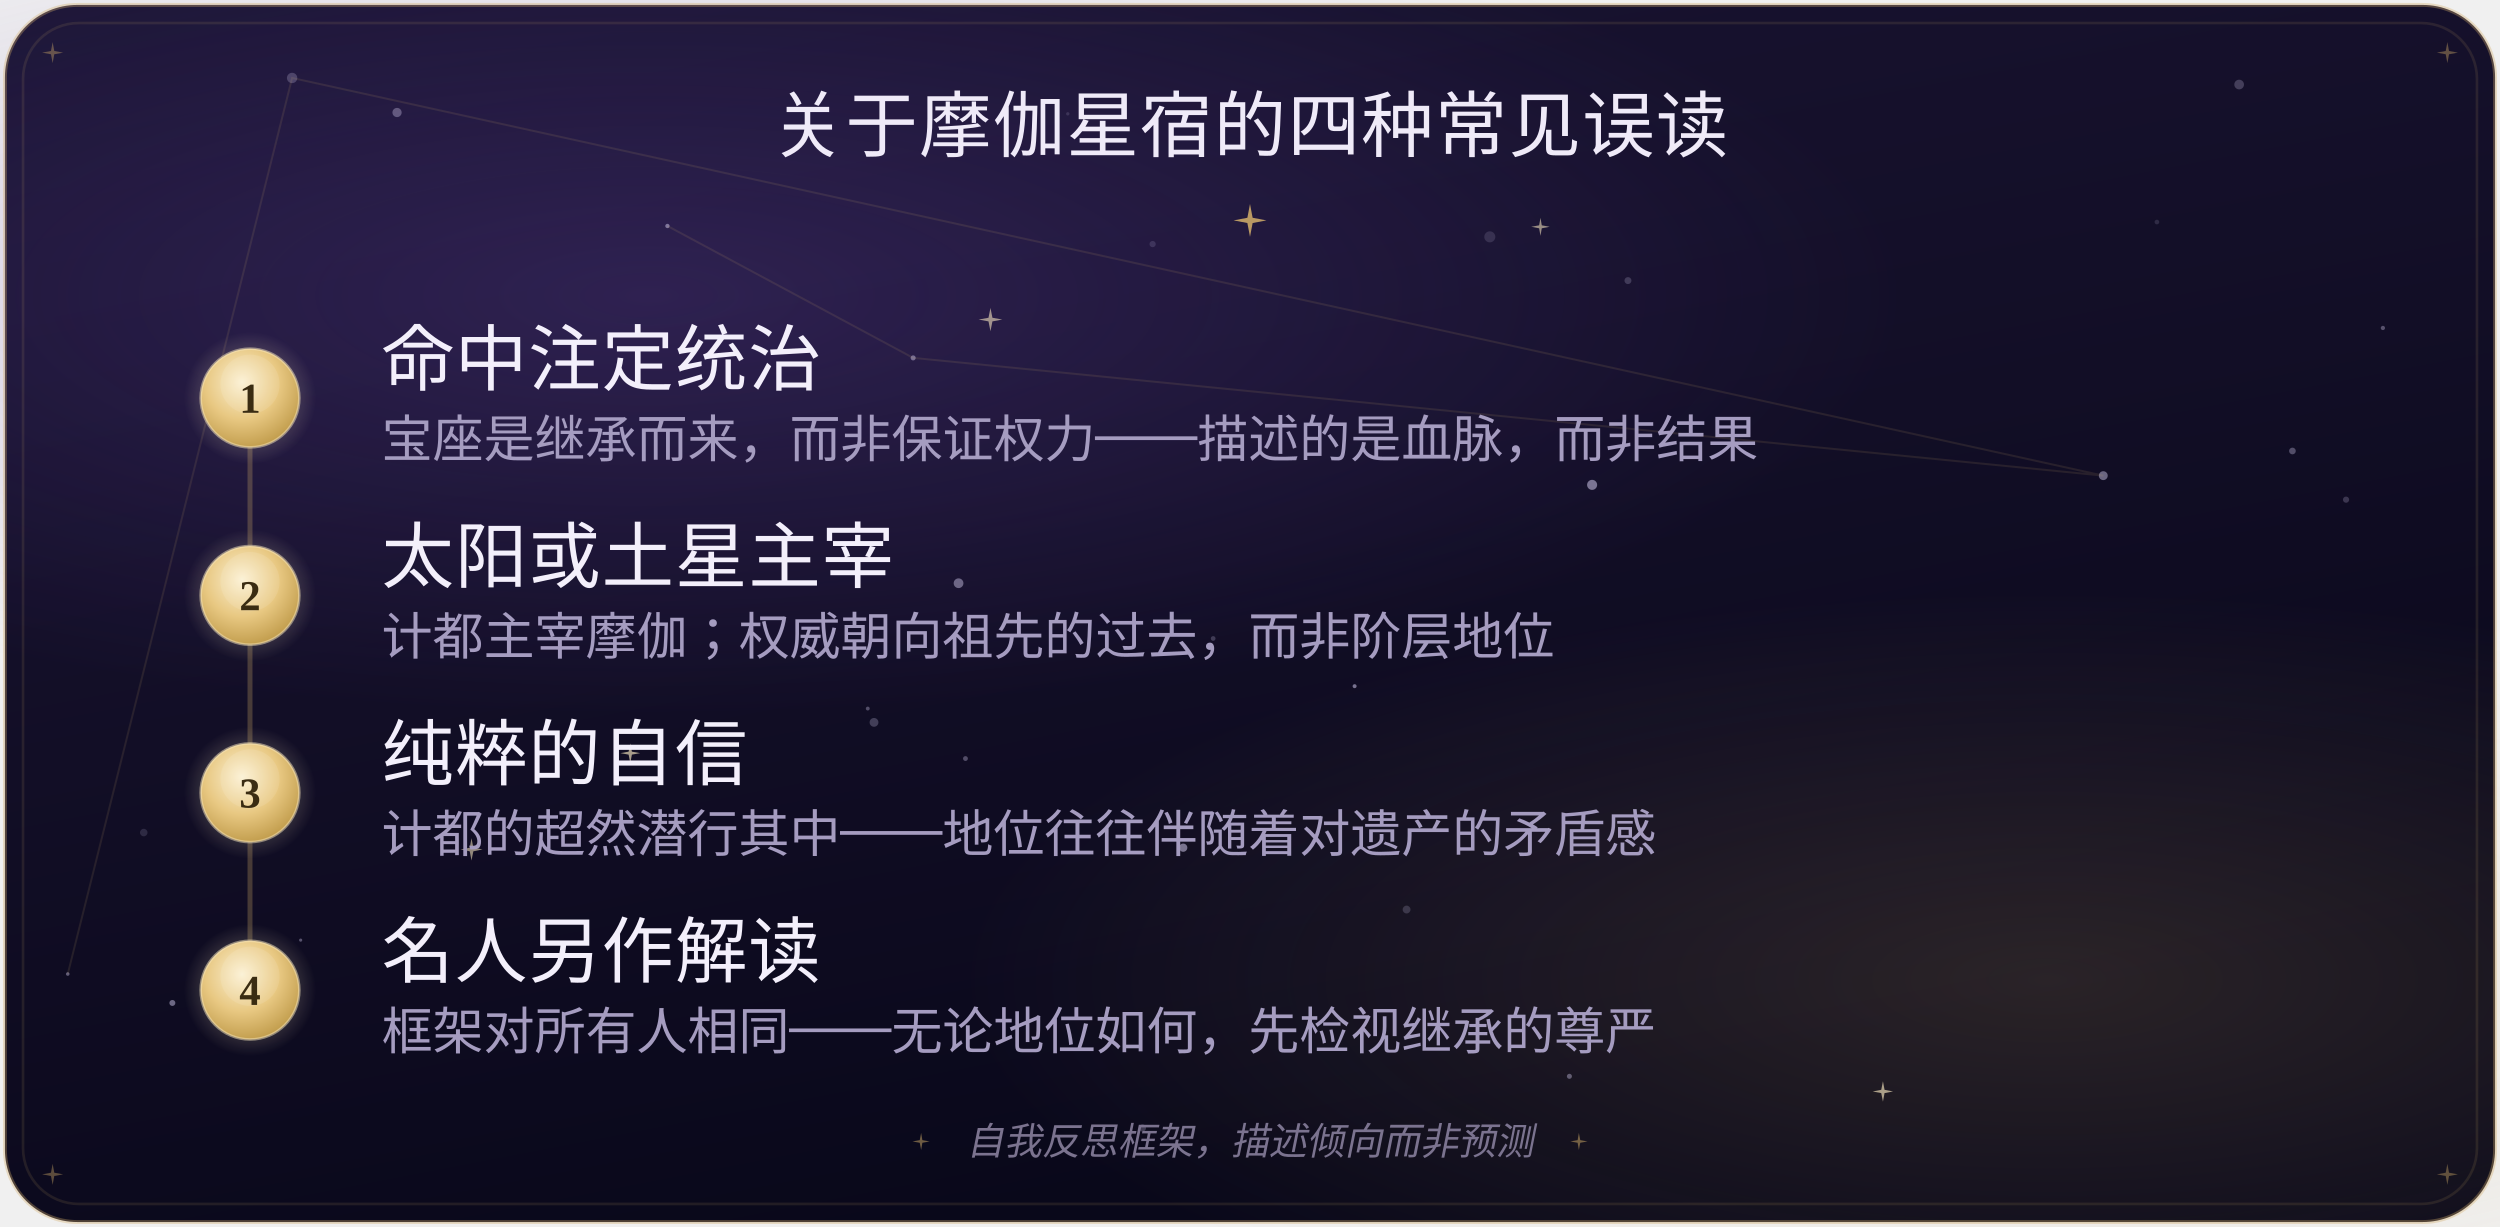
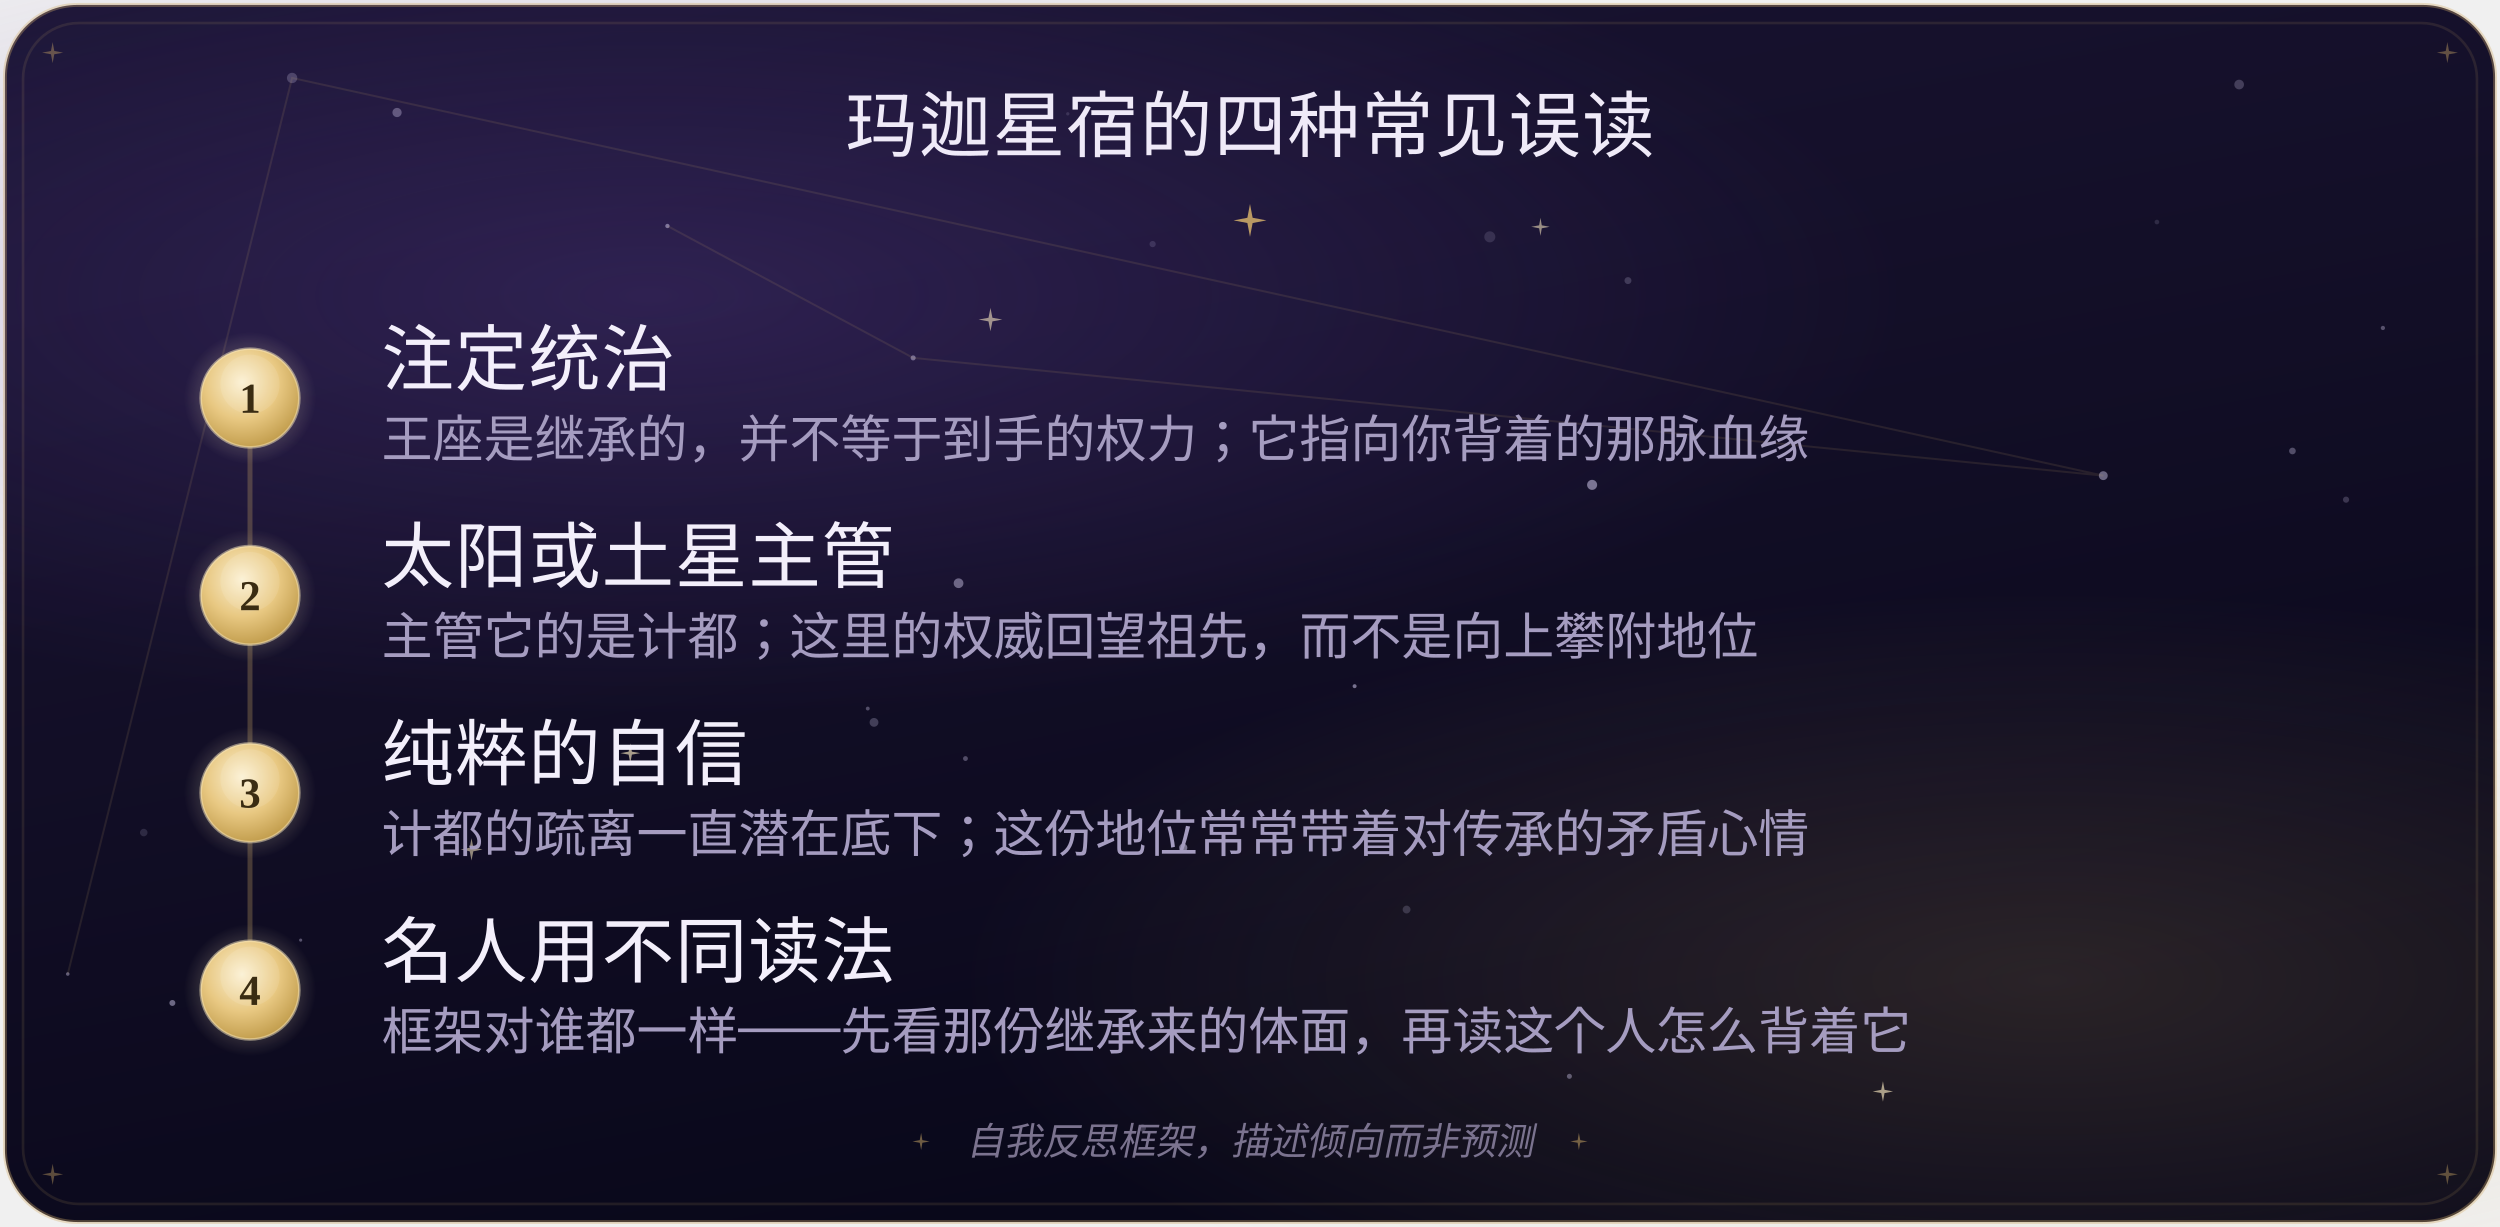
- <svg xmlns="http://www.w3.org/2000/svg" viewBox="0 0 760 373" role="img" aria-label="关于摩伽星宿的四种常见误读">
+ <svg xmlns="http://www.w3.org/2000/svg" viewBox="0 0 760 373" role="img" aria-label="玛迦星宿的四种常见误读">
  <defs>
    <linearGradient id="maghanakshatra1zh-panel" x1="0" y1="0" x2="0.4" y2="1">
      <stop offset="0" stop-color="#1a1433" />
      <stop offset="0.55" stop-color="#120e26" />
      <stop offset="1" stop-color="#09081a" />
    </linearGradient>
    <radialGradient id="maghanakshatra1zh-foil" cx="0.42" cy="0.34" r="0.75">
      <stop offset="0" stop-color="#fbf0d2" />
      <stop offset="0.5" stop-color="#e8c882" />
      <stop offset="1" stop-color="#b8923f" />
    </radialGradient>
    <radialGradient id="maghanakshatra1zh-glow" cx="0.5" cy="0.5" r="0.5">
      <stop offset="0" stop-color="#f6e6bf" />
      <stop offset="1" stop-color="#f6e6bf" stop-opacity="0" />
    </radialGradient>
    <radialGradient id="maghanakshatra1zh-neb1" cx="0.5" cy="0.5" r="0.5">
      <stop offset="0" stop-color="#6f4bb0" stop-opacity="0.28" />
      <stop offset="1" stop-color="#6f4bb0" stop-opacity="0" />
    </radialGradient>
    <radialGradient id="maghanakshatra1zh-neb2" cx="0.5" cy="0.5" r="0.5">
      <stop offset="0" stop-color="#d4af6a" stop-opacity="0.16" />
      <stop offset="1" stop-color="#d4af6a" stop-opacity="0" />
    </radialGradient>
    <linearGradient id="maghanakshatra1zh-rule" x1="0" y1="0" x2="1" y2="0">
      <stop offset="0" stop-color="#d4af6a" stop-opacity="0" />
      <stop offset="0.5" stop-color="#d4af6a" stop-opacity="0.6" />
      <stop offset="1" stop-color="#d4af6a" stop-opacity="0" />
    </linearGradient>
  </defs>
  <rect x="1.5" y="1.5" width="757" height="370" rx="22" fill="url(#maghanakshatra1zh-panel)" />
  <ellipse cx="198" cy="90" rx="380" ry="127" fill="url(#maghanakshatra1zh-neb1)" />
  <ellipse cx="623" cy="298" rx="334" ry="119" fill="url(#maghanakshatra1zh-neb2)" />
  <circle cx="427.6" cy="276.5" r="1.19" fill="#cfc8ea" opacity="0.20" />
  <circle cx="293.5" cy="230.6" r="0.74" fill="#cfc8ea" opacity="0.34" />
  <circle cx="265.7" cy="219.6" r="1.34" fill="#cfc8ea" opacity="0.26" />
  <circle cx="291.4" cy="177.3" r="1.48" fill="#cfc8ea" opacity="0.46" />
  <circle cx="263.8" cy="215.4" r="0.59" fill="#cfc8ea" opacity="0.35" />
  <circle cx="655.7" cy="67.5" r="0.71" fill="#cfc8ea" opacity="0.15" />
  <circle cx="202.9" cy="68.7" r="0.66" fill="#cfc8ea" opacity="0.51" />
  <circle cx="680.7" cy="25.7" r="1.47" fill="#cfc8ea" opacity="0.25" />
  <circle cx="484.0" cy="147.4" r="1.53" fill="#cfc8ea" opacity="0.54" />
  <circle cx="52.4" cy="304.9" r="0.91" fill="#cfc8ea" opacity="0.49" />
  <circle cx="277.6" cy="108.8" r="0.77" fill="#cfc8ea" opacity="0.47" />
  <circle cx="84.0" cy="240.1" r="0.46" fill="#cfc8ea" opacity="0.36" />
  <circle cx="452.9" cy="72.0" r="1.68" fill="#cfc8ea" opacity="0.15" />
  <circle cx="350.4" cy="74.2" r="0.95" fill="#cfc8ea" opacity="0.16" />
  <circle cx="120.7" cy="34.2" r="1.40" fill="#cfc8ea" opacity="0.36" />
  <circle cx="494.9" cy="85.3" r="1.06" fill="#cfc8ea" opacity="0.22" />
  <circle cx="43.7" cy="253.1" r="1.14" fill="#cfc8ea" opacity="0.16" />
  <circle cx="639.4" cy="144.6" r="1.35" fill="#cfc8ea" opacity="0.47" />
  <circle cx="88.8" cy="23.7" r="1.57" fill="#cfc8ea" opacity="0.25" />
  <circle cx="20.6" cy="296.1" r="0.55" fill="#cfc8ea" opacity="0.42" />
  <circle cx="347.3" cy="342.9" r="1.10" fill="#cfc8ea" opacity="0.25" />
  <circle cx="324.6" cy="34.6" r="0.51" fill="#cfc8ea" opacity="0.15" />
  <circle cx="477.1" cy="327.2" r="0.77" fill="#cfc8ea" opacity="0.40" />
  <circle cx="359.7" cy="257.7" r="1.25" fill="#cfc8ea" opacity="0.54" />
  <circle cx="713.2" cy="151.9" r="0.94" fill="#cfc8ea" opacity="0.23" />
  <circle cx="411.8" cy="208.6" r="0.61" fill="#cfc8ea" opacity="0.54" />
  <circle cx="428.5" cy="199.0" r="0.45" fill="#cfc8ea" opacity="0.21" />
  <circle cx="724.4" cy="99.7" r="0.65" fill="#cfc8ea" opacity="0.36" />
  <circle cx="368.8" cy="194.1" r="0.72" fill="#cfc8ea" opacity="0.24" />
  <circle cx="696.9" cy="137.1" r="1.02" fill="#cfc8ea" opacity="0.34" />
  <circle cx="91.4" cy="285.8" r="0.48" fill="#cfc8ea" opacity="0.38" />
  <path d="M 301.1 93.6 L 301.7 96.6 L 304.7 97.144 L 301.7 97.7 L 301.1 100.7 L 300.5 97.7 L 297.5 97.144 L 300.5 96.6 Z" fill="#f6e6bf" opacity="0.59" />
  <path d="M 143.331 254.8 L 143.9 257.7 L 146.7 258.222 L 143.9 258.8 L 143.331 261.6 L 142.8 258.8 L 140.0 258.222 L 142.8 257.7 Z" fill="#f6e6bf" opacity="0.566" />
  <path d="M 572.414 328.7 L 572.9 331.3 L 575.5 331.806 L 572.9 332.3 L 572.414 334.9 L 571.9 332.3 L 569.3 331.806 L 571.9 331.3 Z" fill="#f6e6bf" opacity="0.652" />
  <path d="M 468.304 66.2 L 468.7 68.5 L 471.1 68.934 L 468.7 69.4 L 468.304 71.7 L 467.9 69.4 L 465.5 68.934 L 467.9 68.5 Z" fill="#f6e6bf" opacity="0.575" />
  <path d="M 191.607 226.0 L 192.1 228.5 L 194.6 228.956 L 192.1 229.4 L 191.607 232.0 L 191.1 229.4 L 188.6 228.956 L 191.1 228.5 Z" fill="#f6e6bf" opacity="0.659" />
  <path d="M 202.9 68.7 L 277.6 108.8 L 639.4 144.6 L 88.8 23.7 L 20.6 296.1" fill="none" stroke="#d4af6a" stroke-width="0.6" opacity="0.12" />
  <rect x="1.5" y="1.5" width="757" height="370" rx="22" fill="none" stroke="#d4af6a" stroke-opacity="0.34" stroke-width="1.2" />
  <rect x="7" y="7" width="746" height="359" rx="17" fill="none" stroke="#d4af6a" stroke-opacity="0.12" stroke-width="0.8" />
  <path d="M 16 12.8 L 16.5 15.5 L 19.2 16 L 16.5 16.5 L 16 19.2 L 15.5 16.5 L 12.8 16 L 15.5 15.5 Z" fill="#d4af6a" opacity="0.4" />
  <path d="M 744 12.8 L 744.5 15.5 L 747.2 16 L 744.5 16.5 L 744 19.2 L 743.5 16.5 L 740.8 16 L 743.5 15.5 Z" fill="#d4af6a" opacity="0.4" />
  <path d="M 16 353.8 L 16.5 356.5 L 19.2 357 L 16.5 357.5 L 16 360.2 L 15.5 357.5 L 12.8 357 L 15.5 356.5 Z" fill="#d4af6a" opacity="0.4" />
  <path d="M 744 353.8 L 744.5 356.5 L 747.2 357 L 744.5 357.5 L 744 360.2 L 743.5 357.5 L 740.8 357 L 743.5 356.5 Z" fill="#d4af6a" opacity="0.4" />
-   <text x="380" y="46" text-anchor="middle" font-family="Georgia, 'Times New Roman', serif" font-size="22" letter-spacing="0.4" fill="#efeaf8">关于摩伽星宿的四种常见误读</text>
+   <text x="380" y="46" text-anchor="middle" font-family="Georgia, 'Times New Roman', serif" font-size="22" letter-spacing="0.4" fill="#efeaf8">玛迦星宿的四种常见误读</text>
  <line x1="230" y1="67" x2="368" y2="67" stroke="url(#maghanakshatra1zh-rule)" stroke-width="1" />
  <line x1="392" y1="67" x2="530" y2="67" stroke="url(#maghanakshatra1zh-rule)" stroke-width="1" />
  <path d="M 380 62.0 L 380.8 66.2 L 385.0 67 L 380.8 67.8 L 380 72.0 L 379.2 67.8 L 375.0 67 L 379.2 66.2 Z" fill="#d4af6a" opacity="0.85" />
  <line x1="76" y1="121" x2="76" y2="301" stroke="#d4af6a" stroke-opacity="0.28" stroke-width="1.5" />
  <circle cx="76" cy="121" r="20.0" fill="url(#maghanakshatra1zh-glow)" opacity="0.5" />
  <circle cx="76" cy="121" r="15" fill="url(#maghanakshatra1zh-foil)" stroke="#f6e6bf" stroke-opacity="0.5" stroke-width="0.8" />
  <circle cx="76" cy="116.8" r="9.0" fill="#ffffff" opacity="0.10" />
  <text x="76" y="125.5" text-anchor="middle" font-family="Georgia, 'Times New Roman', serif" font-size="13" font-weight="700" fill="#3a2c12">1</text>
-   <text x="116" y="117.0" font-family="Georgia, 'Times New Roman', serif" font-size="22" letter-spacing="0.3" fill="#f3effb">命中注定统治</text>
-   <text x="116" y="139.0" font-family="Helvetica, Arial, sans-serif" font-size="15.5" fill="#a59cc0">宝座是继承而来，而非保证权力——描述的是血脉，而非结果</text>
+   <text x="116" y="117.0" font-family="Georgia, 'Times New Roman', serif" font-size="22" letter-spacing="0.3" fill="#f3effb">注定统治</text>
+   <text x="116" y="139.0" font-family="Helvetica, Arial, sans-serif" font-size="15.5" fill="#a59cc0">王座是继承的，并不等于到手的权力；它指向你背着的那脉血缘</text>
  <circle cx="76" cy="181" r="20.0" fill="url(#maghanakshatra1zh-glow)" opacity="0.5" />
  <circle cx="76" cy="181" r="15" fill="url(#maghanakshatra1zh-foil)" stroke="#f6e6bf" stroke-opacity="0.5" stroke-width="0.8" />
  <circle cx="76" cy="176.8" r="9.0" fill="#ffffff" opacity="0.10" />
  <text x="76" y="185.5" text-anchor="middle" font-family="Georgia, 'Times New Roman', serif" font-size="13" font-weight="700" fill="#3a2c12">2</text>
-   <text x="116" y="177.0" font-family="Georgia, 'Times New Roman', serif" font-size="22" letter-spacing="0.3" fill="#f3effb">太阳或土星主宰</text>
-   <text x="116" y="199.0" font-family="Helvetica, Arial, sans-serif" font-size="15.5" fill="#a59cc0">计都主宰摩伽；权威朝向祖先的过去，而非阶层地位</text>
+   <text x="116" y="177.0" font-family="Georgia, 'Times New Roman', serif" font-size="22" letter-spacing="0.3" fill="#f3effb">太阳或土星主管</text>
+   <text x="116" y="199.0" font-family="Helvetica, Arial, sans-serif" font-size="15.5" fill="#a59cc0">主管它的是计都；这里的权威回望祖先，而不是向上攀附地位</text>
  <circle cx="76" cy="241" r="20.0" fill="url(#maghanakshatra1zh-glow)" opacity="0.5" />
  <circle cx="76" cy="241" r="15" fill="url(#maghanakshatra1zh-foil)" stroke="#f6e6bf" stroke-opacity="0.5" stroke-width="0.8" />
  <circle cx="76" cy="236.8" r="9.0" fill="#ffffff" opacity="0.10" />
  <text x="76" y="245.5" text-anchor="middle" font-family="Georgia, 'Times New Roman', serif" font-size="13" font-weight="700" fill="#3a2c12">3</text>
  <text x="116" y="237.0" font-family="Georgia, 'Times New Roman', serif" font-size="22" letter-spacing="0.3" fill="#f3effb">纯粹的自信</text>
-   <text x="116" y="259.0" font-family="Helvetica, Arial, sans-serif" font-size="15.5" fill="#a59cc0">计都的超然潜行其中——地位往往伴随着对遗产的矛盾感</text>
+   <text x="116" y="259.0" font-family="Helvetica, Arial, sans-serif" font-size="15.5" fill="#a59cc0">计都的疏离一直潜在底下；这份地位常常带着对传承的矛盾心情</text>
  <circle cx="76" cy="301" r="20.0" fill="url(#maghanakshatra1zh-glow)" opacity="0.5" />
  <circle cx="76" cy="301" r="15" fill="url(#maghanakshatra1zh-foil)" stroke="#f6e6bf" stroke-opacity="0.5" stroke-width="0.8" />
  <circle cx="76" cy="296.8" r="9.0" fill="#ffffff" opacity="0.10" />
  <text x="76" y="305.5" text-anchor="middle" font-family="Georgia, 'Times New Roman', serif" font-size="13" font-weight="700" fill="#3a2c12">4</text>
-   <text x="116" y="297.0" font-family="Georgia, 'Times New Roman', serif" font-size="22" letter-spacing="0.3" fill="#f3effb">名人另作解读</text>
-   <text x="116" y="319.0" font-family="Helvetica, Arial, sans-serif" font-size="15.5" fill="#a59cc0">框架对所有人相同——无论地位如何，先检视继承的尊严</text>
+   <text x="116" y="297.0" font-family="Georgia, 'Times New Roman', serif" font-size="22" letter-spacing="0.3" fill="#f3effb">名人用不同读法</text>
+   <text x="116" y="319.0" font-family="Helvetica, Arial, sans-serif" font-size="15.5" fill="#a59cc0">框架对谁都一样——先看那份继承来的体面，再读这个人怎么背着它</text>
  <path d="M 280.025 344.4 L 280.4 346.6 L 282.6 347 L 280.4 347.4 L 280.025 349.6 L 279.6 347.4 L 277.4 347 L 279.6 346.6 Z" fill="#d4af6a" opacity="0.5" />
  <text x="380" y="351" text-anchor="middle" font-family="Georgia, 'Times New Roman', serif" font-style="italic" font-size="11.5" fill="#7b738f">自我反思框架，描述倾向而非预测</text>
  <path d="M 479.975 344.4 L 480.4 346.6 L 482.6 347 L 480.4 347.4 L 479.975 349.6 L 479.6 347.4 L 477.4 347 L 479.6 346.6 Z" fill="#d4af6a" opacity="0.5" />
</svg>
